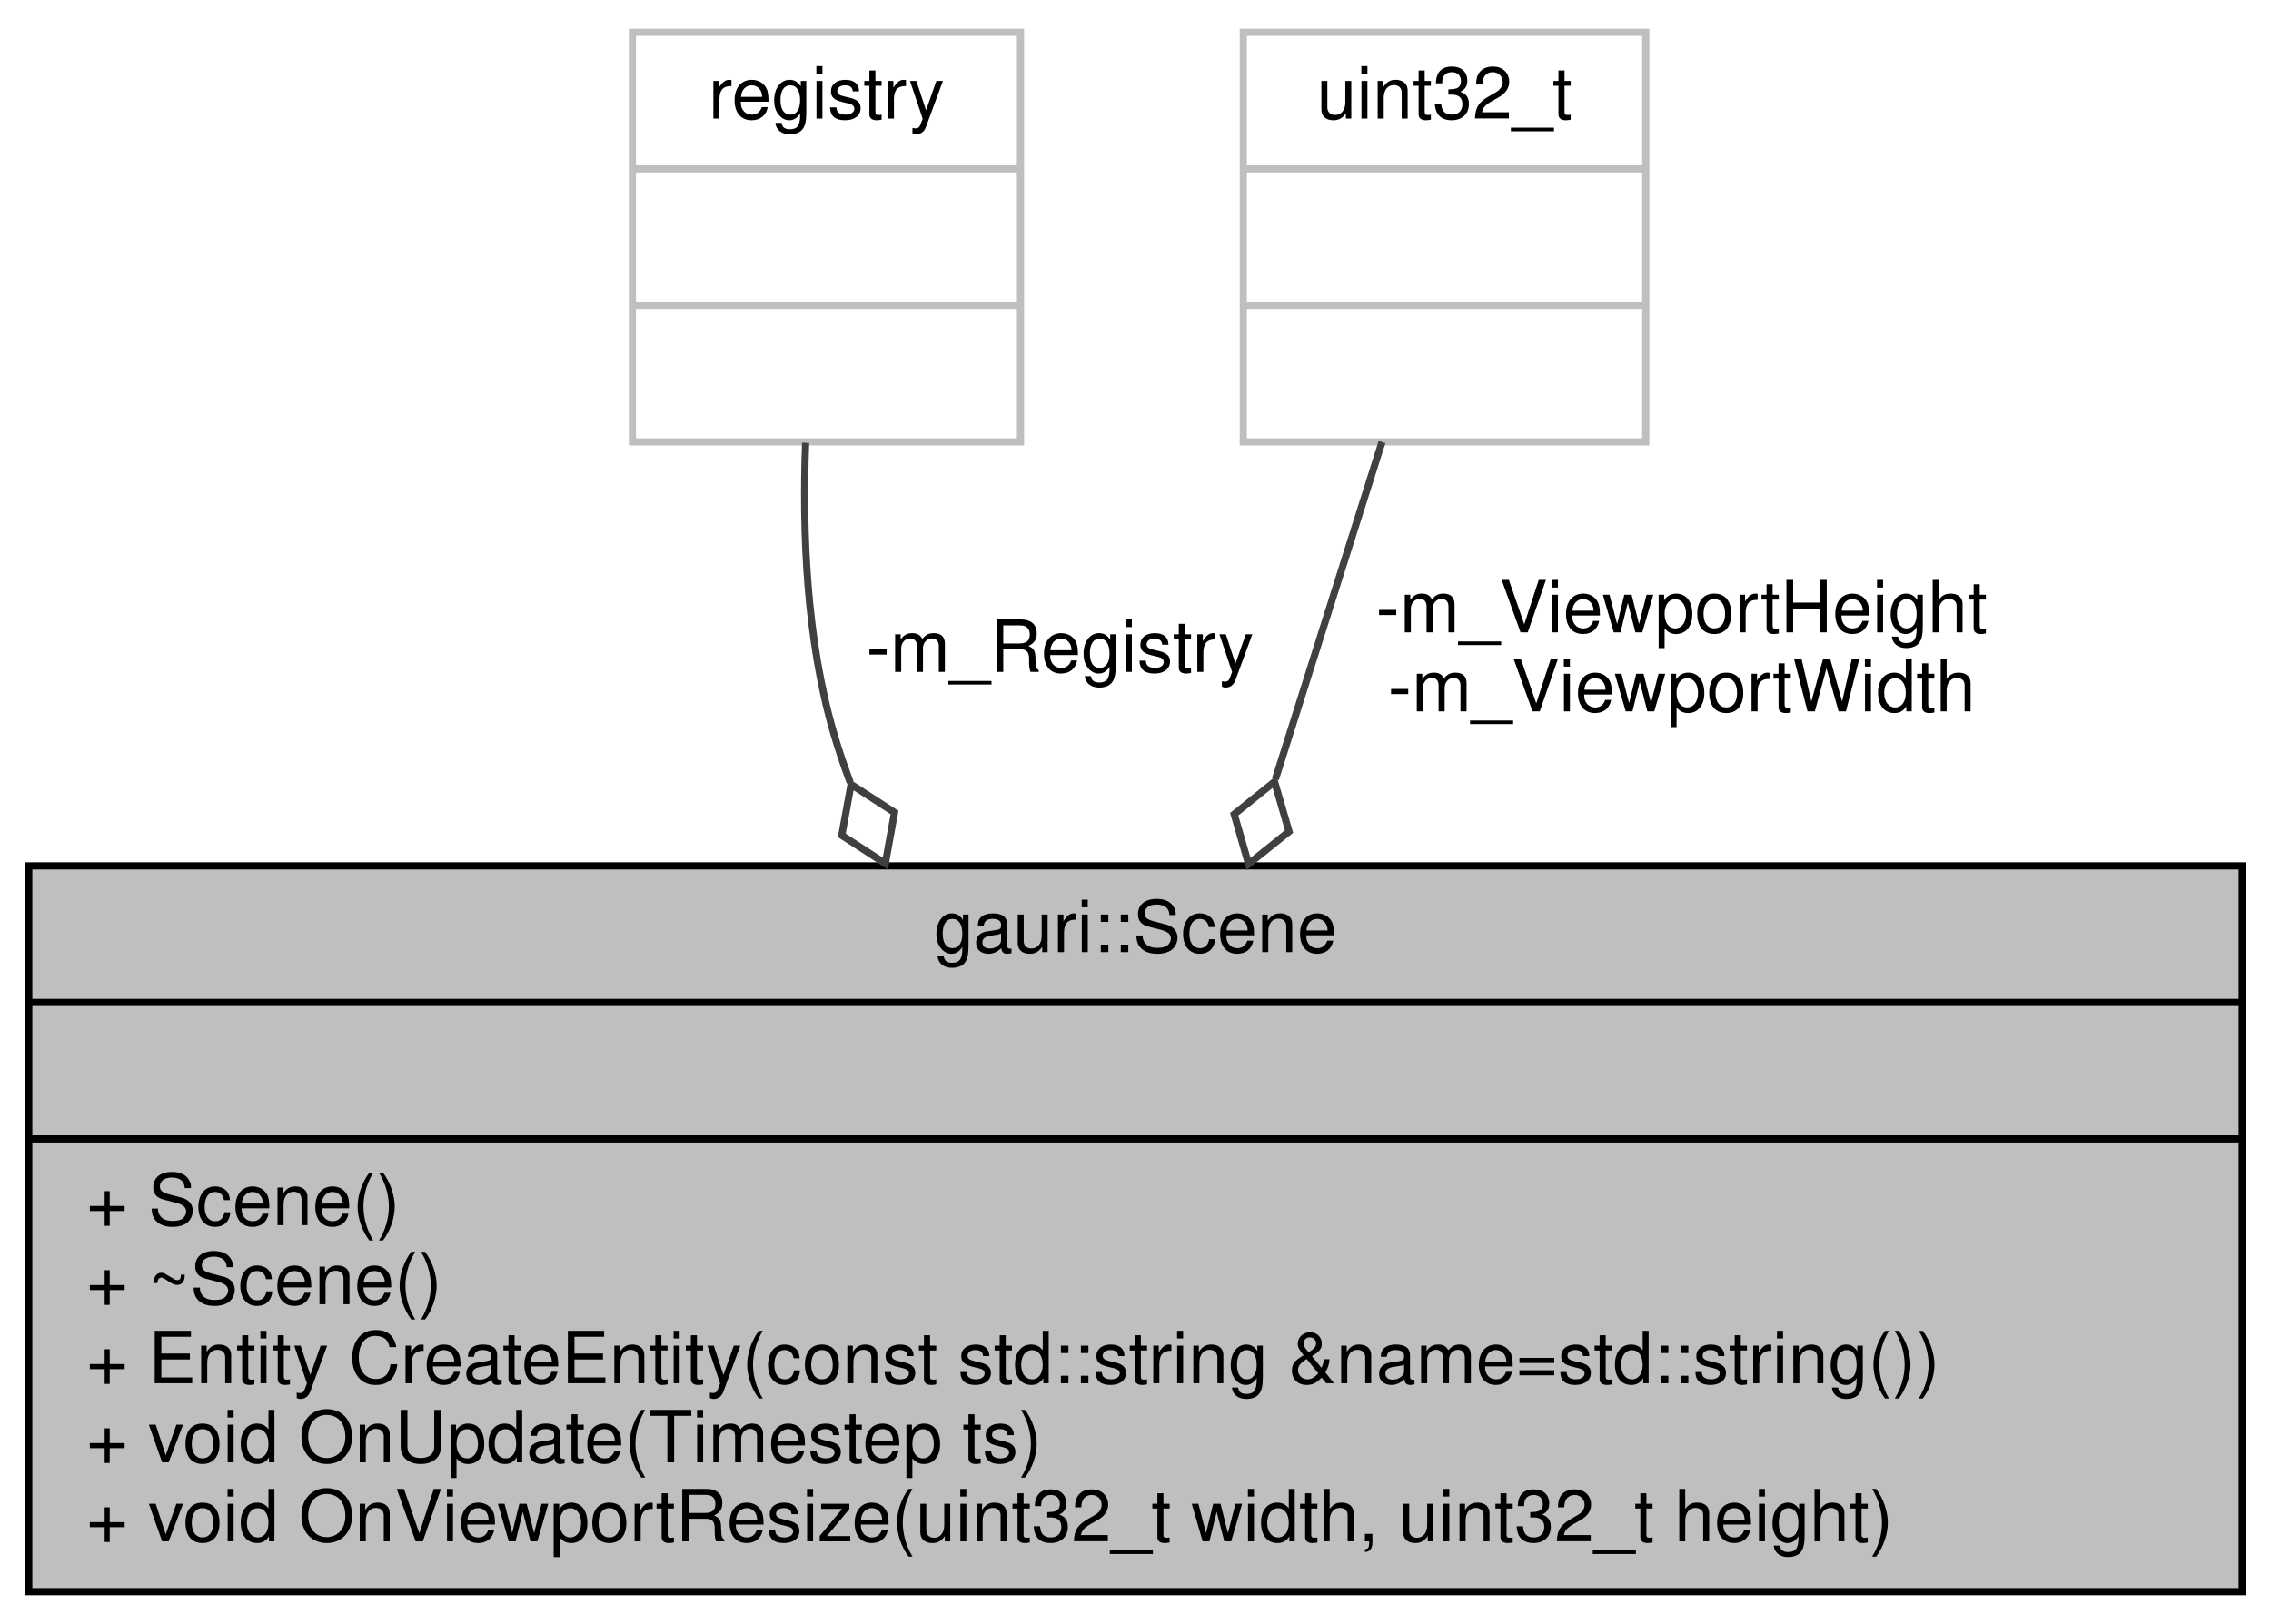
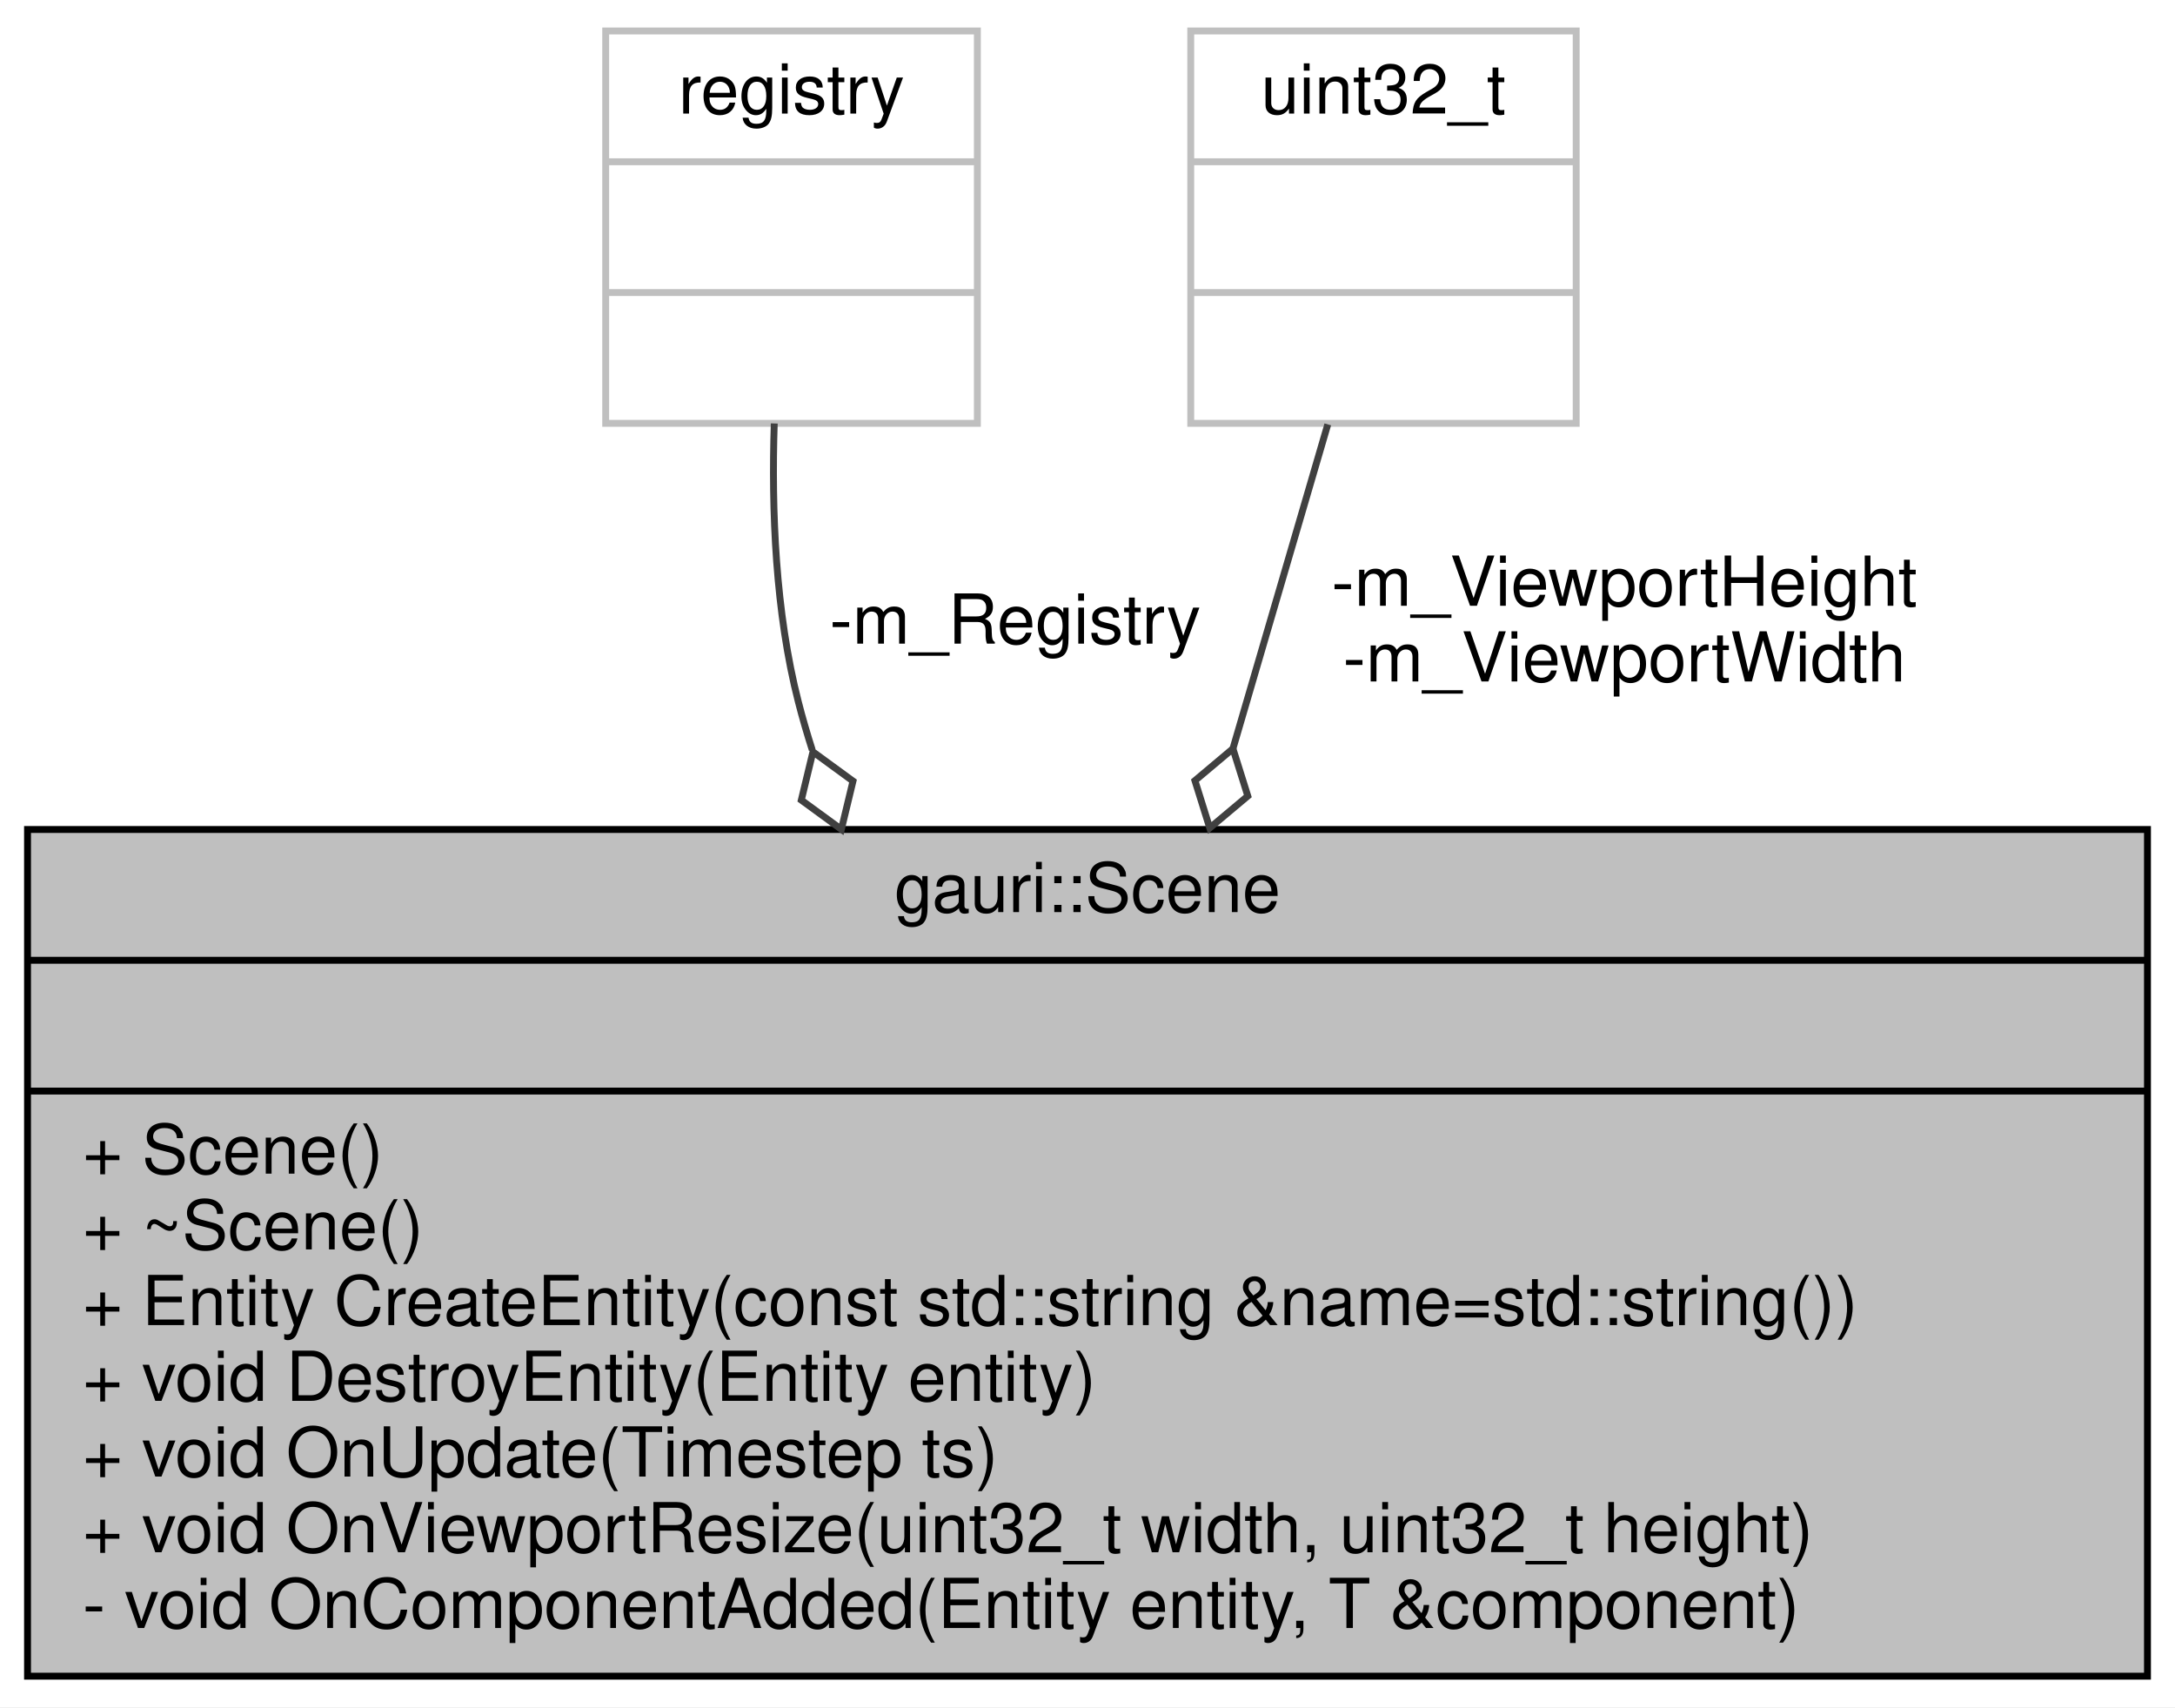
- <svg xmlns="http://www.w3.org/2000/svg" xmlns:xlink="http://www.w3.org/1999/xlink" width="316pt" height="226pt" viewBox="0.00 0.00 316.00 226.00">
-   <g id="graph0" class="graph" transform="scale(1 1) rotate(0) translate(4 222)">
-     <polygon fill="white" stroke="transparent" points="-4,4 -4,-222 312,-222 312,4 -4,4" />
+ <svg xmlns="http://www.w3.org/2000/svg" xmlns:xlink="http://www.w3.org/1999/xlink" width="316pt" height="248pt" viewBox="0.00 0.00 316.00 248.00">
+   <g id="graph0" class="graph" transform="scale(1 1) rotate(0) translate(4 244)">
+     <polygon fill="white" stroke="transparent" points="-4,4 -4,-244 312,-244 312,4 -4,4" />
    <g id="node1" class="node">
      <g id="a_node1">
        <a xlink:title=" ">
-           <polygon fill="#bfbfbf" stroke="black" points="0,-0.5 0,-101.5 308,-101.5 308,-0.5 0,-0.5" />
-           <text text-anchor="middle" x="154" y="-89.5" font-family="Helvetica,sans-Serif" font-size="10.00">gauri::Scene</text>
-           <polyline fill="none" stroke="black" points="0,-82.5 308,-82.5 " />
-           <text text-anchor="middle" x="154" y="-70.5" font-family="Helvetica,sans-Serif" font-size="10.00"> </text>
-           <polyline fill="none" stroke="black" points="0,-63.5 308,-63.5 " />
-           <text text-anchor="start" x="8" y="-51.5" font-family="Helvetica,sans-Serif" font-size="10.00">+ Scene()</text>
-           <text text-anchor="start" x="8" y="-40.5" font-family="Helvetica,sans-Serif" font-size="10.00">+ ~Scene()</text>
-           <text text-anchor="start" x="8" y="-29.5" font-family="Helvetica,sans-Serif" font-size="10.00">+ Entity CreateEntity(const std::string &amp;name=std::string())</text>
-           <text text-anchor="start" x="8" y="-18.5" font-family="Helvetica,sans-Serif" font-size="10.00">+ void OnUpdate(Timestep ts)</text>
-           <text text-anchor="start" x="8" y="-7.5" font-family="Helvetica,sans-Serif" font-size="10.00">+ void OnViewportResize(uint32_t width, uint32_t height)</text>
+           <polygon fill="#bfbfbf" stroke="black" points="0,-0.5 0,-123.5 308,-123.5 308,-0.5 0,-0.5" />
+           <text text-anchor="middle" x="154" y="-111.5" font-family="Helvetica,sans-Serif" font-size="10.00">gauri::Scene</text>
+           <polyline fill="none" stroke="black" points="0,-104.5 308,-104.5 " />
+           <text text-anchor="middle" x="154" y="-92.5" font-family="Helvetica,sans-Serif" font-size="10.00"> </text>
+           <polyline fill="none" stroke="black" points="0,-85.5 308,-85.5 " />
+           <text text-anchor="start" x="8" y="-73.5" font-family="Helvetica,sans-Serif" font-size="10.00">+ Scene()</text>
+           <text text-anchor="start" x="8" y="-62.5" font-family="Helvetica,sans-Serif" font-size="10.00">+ ~Scene()</text>
+           <text text-anchor="start" x="8" y="-51.5" font-family="Helvetica,sans-Serif" font-size="10.00">+ Entity CreateEntity(const std::string &amp;name=std::string())</text>
+           <text text-anchor="start" x="8" y="-40.5" font-family="Helvetica,sans-Serif" font-size="10.00">+ void DestroyEntity(Entity entity)</text>
+           <text text-anchor="start" x="8" y="-29.5" font-family="Helvetica,sans-Serif" font-size="10.00">+ void OnUpdate(Timestep ts)</text>
+           <text text-anchor="start" x="8" y="-18.5" font-family="Helvetica,sans-Serif" font-size="10.00">+ void OnViewportResize(uint32_t width, uint32_t height)</text>
+           <text text-anchor="start" x="8" y="-7.5" font-family="Helvetica,sans-Serif" font-size="10.00">- void OnComponentAdded(Entity entity, T &amp;component)</text>
        </a>
      </g>
    </g>
    <g id="node2" class="node">
      <g id="a_node2">
        <a xlink:title=" ">
-           <polygon fill="white" stroke="#bfbfbf" points="84,-160.5 84,-217.5 138,-217.5 138,-160.5 84,-160.5" />
-           <text text-anchor="middle" x="111" y="-205.5" font-family="Helvetica,sans-Serif" font-size="10.00">registry</text>
-           <polyline fill="none" stroke="#bfbfbf" points="84,-198.5 138,-198.5 " />
-           <text text-anchor="middle" x="111" y="-186.5" font-family="Helvetica,sans-Serif" font-size="10.00"> </text>
-           <polyline fill="none" stroke="#bfbfbf" points="84,-179.5 138,-179.5 " />
-           <text text-anchor="middle" x="111" y="-167.5" font-family="Helvetica,sans-Serif" font-size="10.00"> </text>
+           <polygon fill="white" stroke="#bfbfbf" points="84,-182.5 84,-239.5 138,-239.5 138,-182.5 84,-182.5" />
+           <text text-anchor="middle" x="111" y="-227.5" font-family="Helvetica,sans-Serif" font-size="10.00">registry</text>
+           <polyline fill="none" stroke="#bfbfbf" points="84,-220.5 138,-220.5 " />
+           <text text-anchor="middle" x="111" y="-208.5" font-family="Helvetica,sans-Serif" font-size="10.00"> </text>
+           <polyline fill="none" stroke="#bfbfbf" points="84,-201.5 138,-201.5 " />
+           <text text-anchor="middle" x="111" y="-189.5" font-family="Helvetica,sans-Serif" font-size="10.00"> </text>
        </a>
      </g>
    </g>
    <g id="edge1" class="edge">
-       <path fill="none" stroke="#404040" d="M108.1,-160.37C107.62,-147.82 108.23,-132.92 112,-120 112.67,-117.7 113.44,-115.41 114.3,-113.12" />
-       <polygon fill="none" stroke="#404040" points="114.42,-112.84 113.13,-105.75 119.19,-101.83 120.47,-108.93 114.42,-112.84" />
-       <text text-anchor="middle" x="143.5" y="-128.5" font-family="Helvetica,sans-Serif" font-size="10.00"> -m_Registry</text>
+       <path fill="none" stroke="#404040" d="M108.49,-182.48C108.08,-169.95 108.65,-155.04 112,-142 112.59,-139.69 113.27,-137.37 114.01,-135.05" />
+       <polygon fill="none" stroke="#404040" points="114.11,-134.78 112.42,-127.77 118.24,-123.52 119.93,-130.53 114.11,-134.78" />
+       <text text-anchor="middle" x="143.5" y="-150.5" font-family="Helvetica,sans-Serif" font-size="10.00"> -m_Registry</text>
    </g>
    <g id="node3" class="node">
      <g id="a_node3">
        <a xlink:title=" ">
-           <polygon fill="white" stroke="#bfbfbf" points="169,-160.5 169,-217.5 225,-217.5 225,-160.5 169,-160.5" />
-           <text text-anchor="middle" x="197" y="-205.5" font-family="Helvetica,sans-Serif" font-size="10.00">uint32_t</text>
-           <polyline fill="none" stroke="#bfbfbf" points="169,-198.5 225,-198.5 " />
-           <text text-anchor="middle" x="197" y="-186.5" font-family="Helvetica,sans-Serif" font-size="10.00"> </text>
-           <polyline fill="none" stroke="#bfbfbf" points="169,-179.5 225,-179.5 " />
-           <text text-anchor="middle" x="197" y="-167.5" font-family="Helvetica,sans-Serif" font-size="10.00"> </text>
+           <polygon fill="white" stroke="#bfbfbf" points="169,-182.5 169,-239.5 225,-239.5 225,-182.5 169,-182.5" />
+           <text text-anchor="middle" x="197" y="-227.5" font-family="Helvetica,sans-Serif" font-size="10.00">uint32_t</text>
+           <polyline fill="none" stroke="#bfbfbf" points="169,-220.5 225,-220.5 " />
+           <text text-anchor="middle" x="197" y="-208.5" font-family="Helvetica,sans-Serif" font-size="10.00"> </text>
+           <polyline fill="none" stroke="#bfbfbf" points="169,-201.5 225,-201.5 " />
+           <text text-anchor="middle" x="197" y="-189.5" font-family="Helvetica,sans-Serif" font-size="10.00"> </text>
        </a>
      </g>
    </g>
    <g id="edge2" class="edge">
-       <path fill="none" stroke="#404040" d="M188.3,-160.48C184.01,-146.93 178.66,-130 173.47,-113.58" />
-       <polygon fill="none" stroke="#404040" points="173.35,-113.21 167.73,-108.69 169.73,-101.76 175.36,-106.28 173.35,-113.21" />
-       <text text-anchor="middle" x="230" y="-134" font-family="Helvetica,sans-Serif" font-size="10.00"> -m_ViewportHeight</text>
-       <text text-anchor="middle" x="230" y="-123" font-family="Helvetica,sans-Serif" font-size="10.00">-m_ViewportWidth</text>
+       <path fill="none" stroke="#404040" d="M188.91,-182.35C184.98,-168.9 180.05,-152.05 175.14,-135.28" />
+       <polygon fill="none" stroke="#404040" points="175.13,-135.24 169.61,-130.6 171.76,-123.72 177.29,-128.36 175.13,-135.24" />
+       <text text-anchor="middle" x="232" y="-156" font-family="Helvetica,sans-Serif" font-size="10.00"> -m_ViewportHeight</text>
+       <text text-anchor="middle" x="232" y="-145" font-family="Helvetica,sans-Serif" font-size="10.00">-m_ViewportWidth</text>
    </g>
  </g>
</svg>
